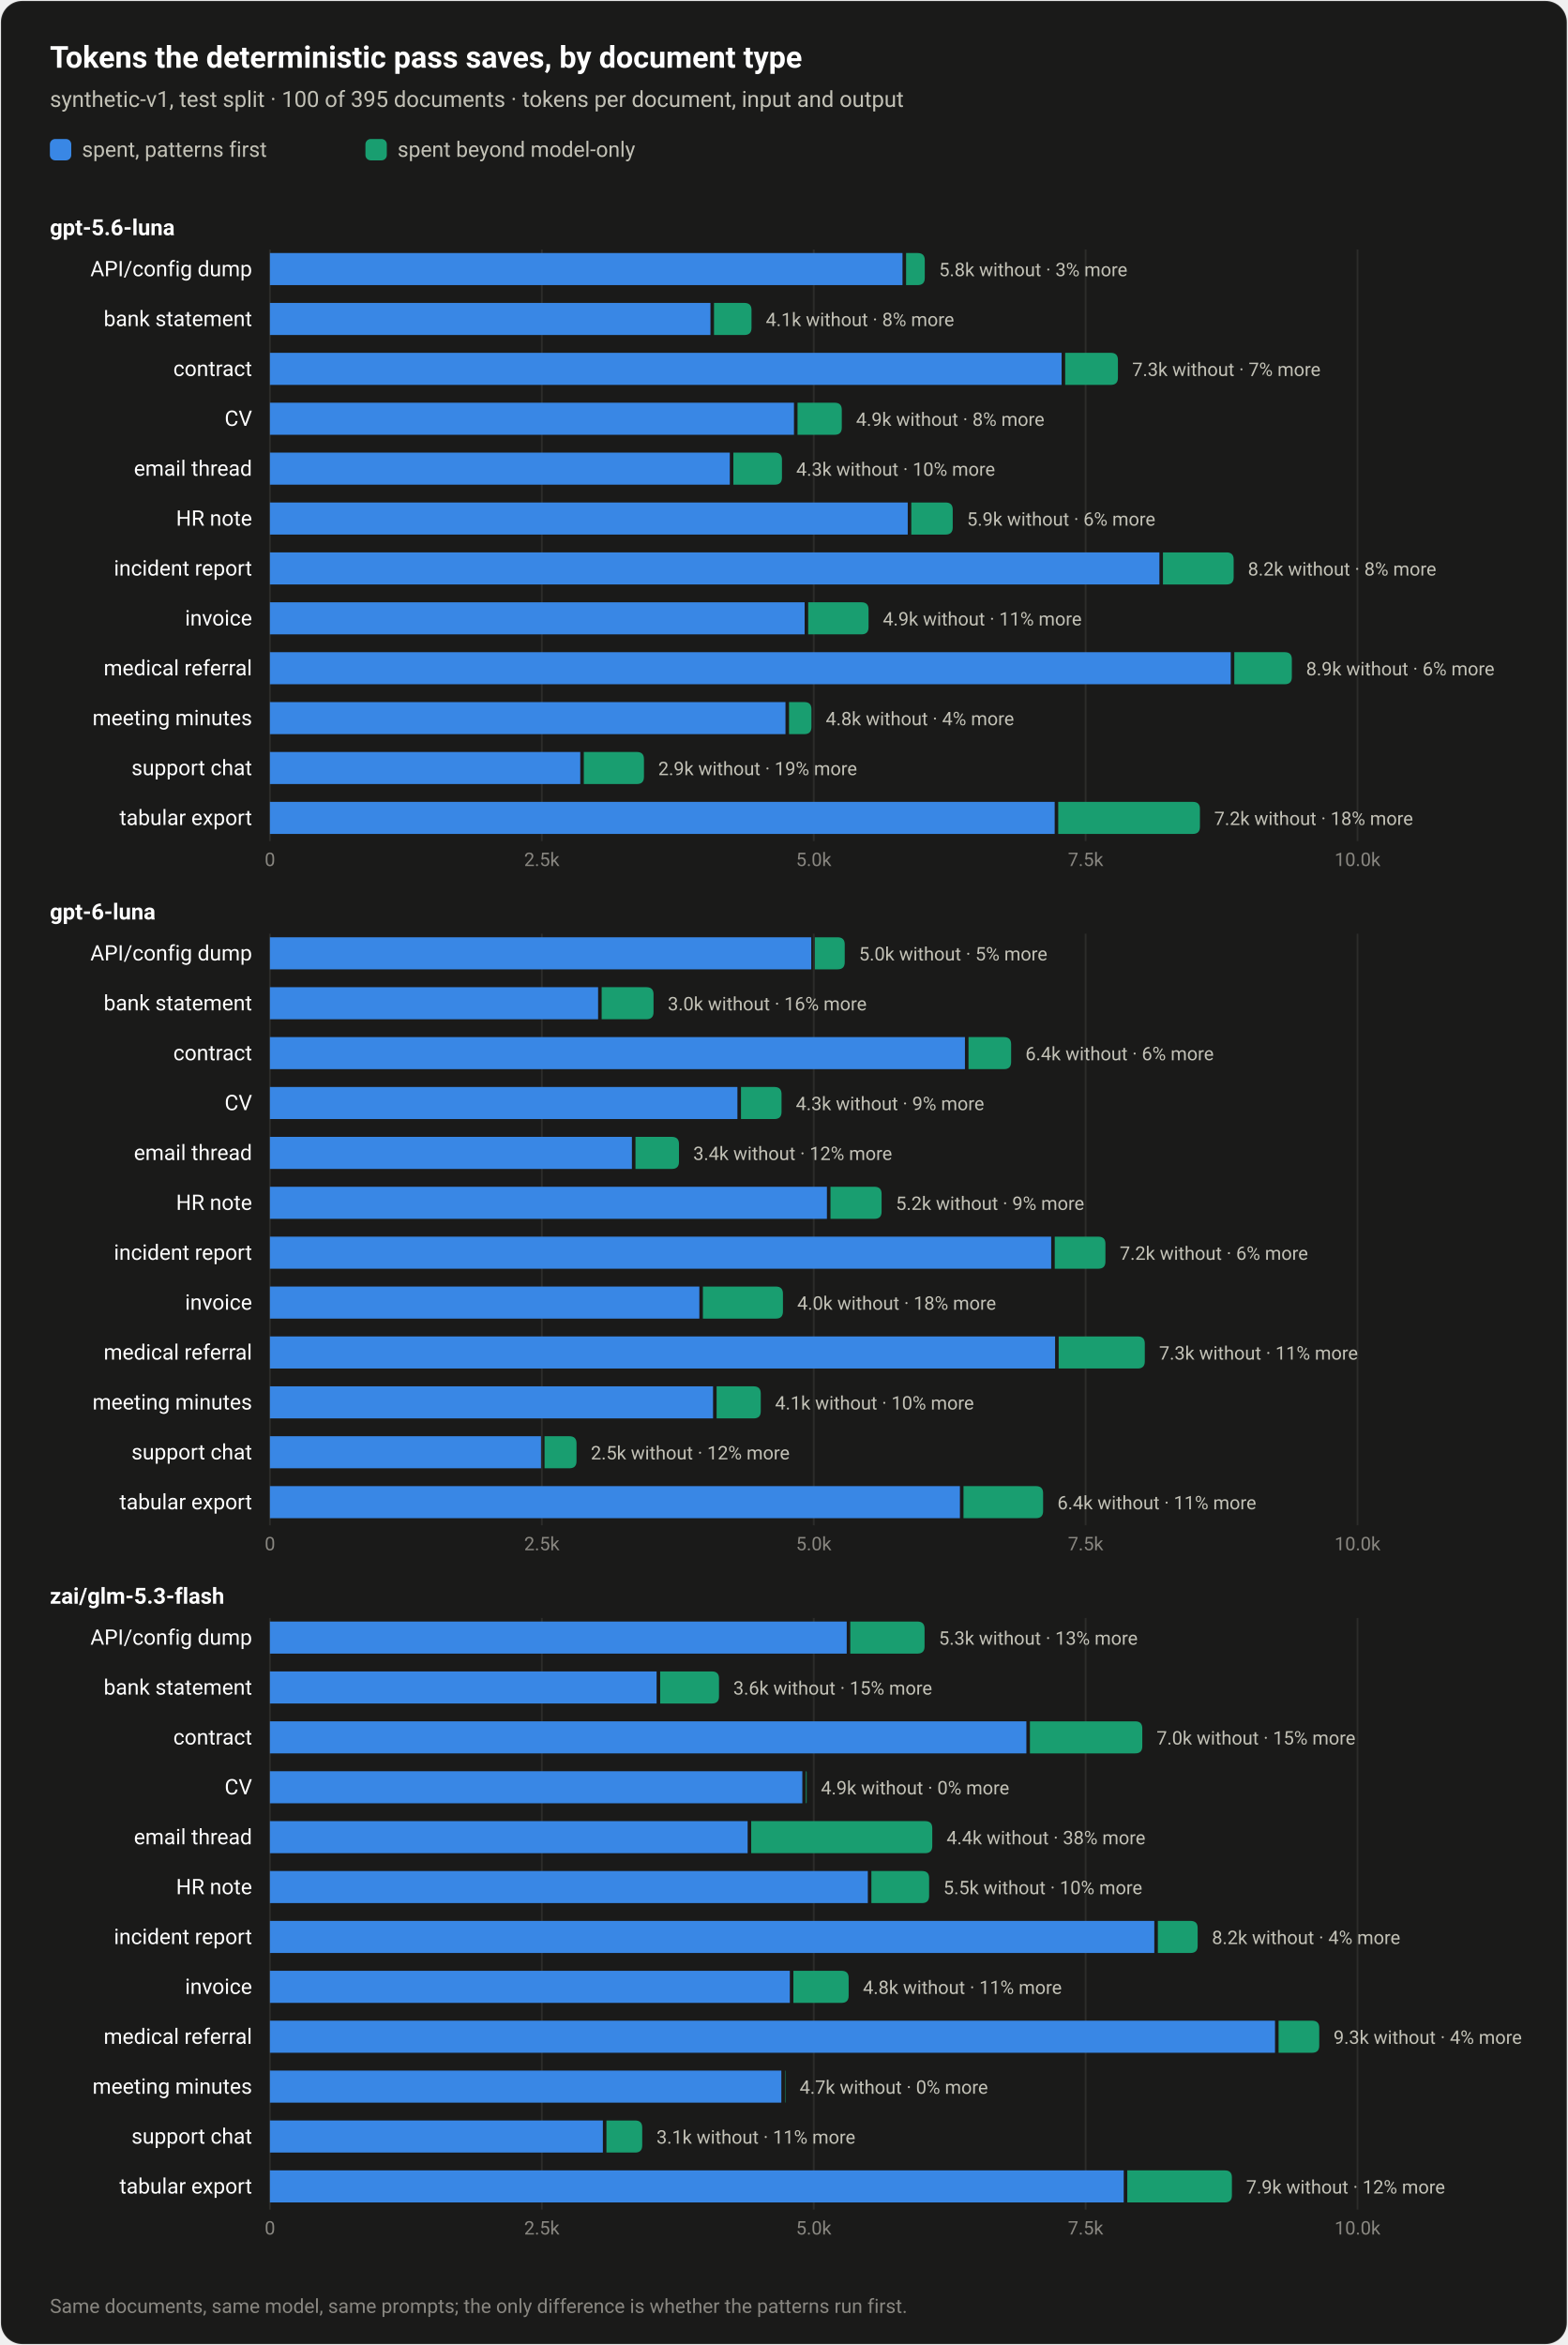
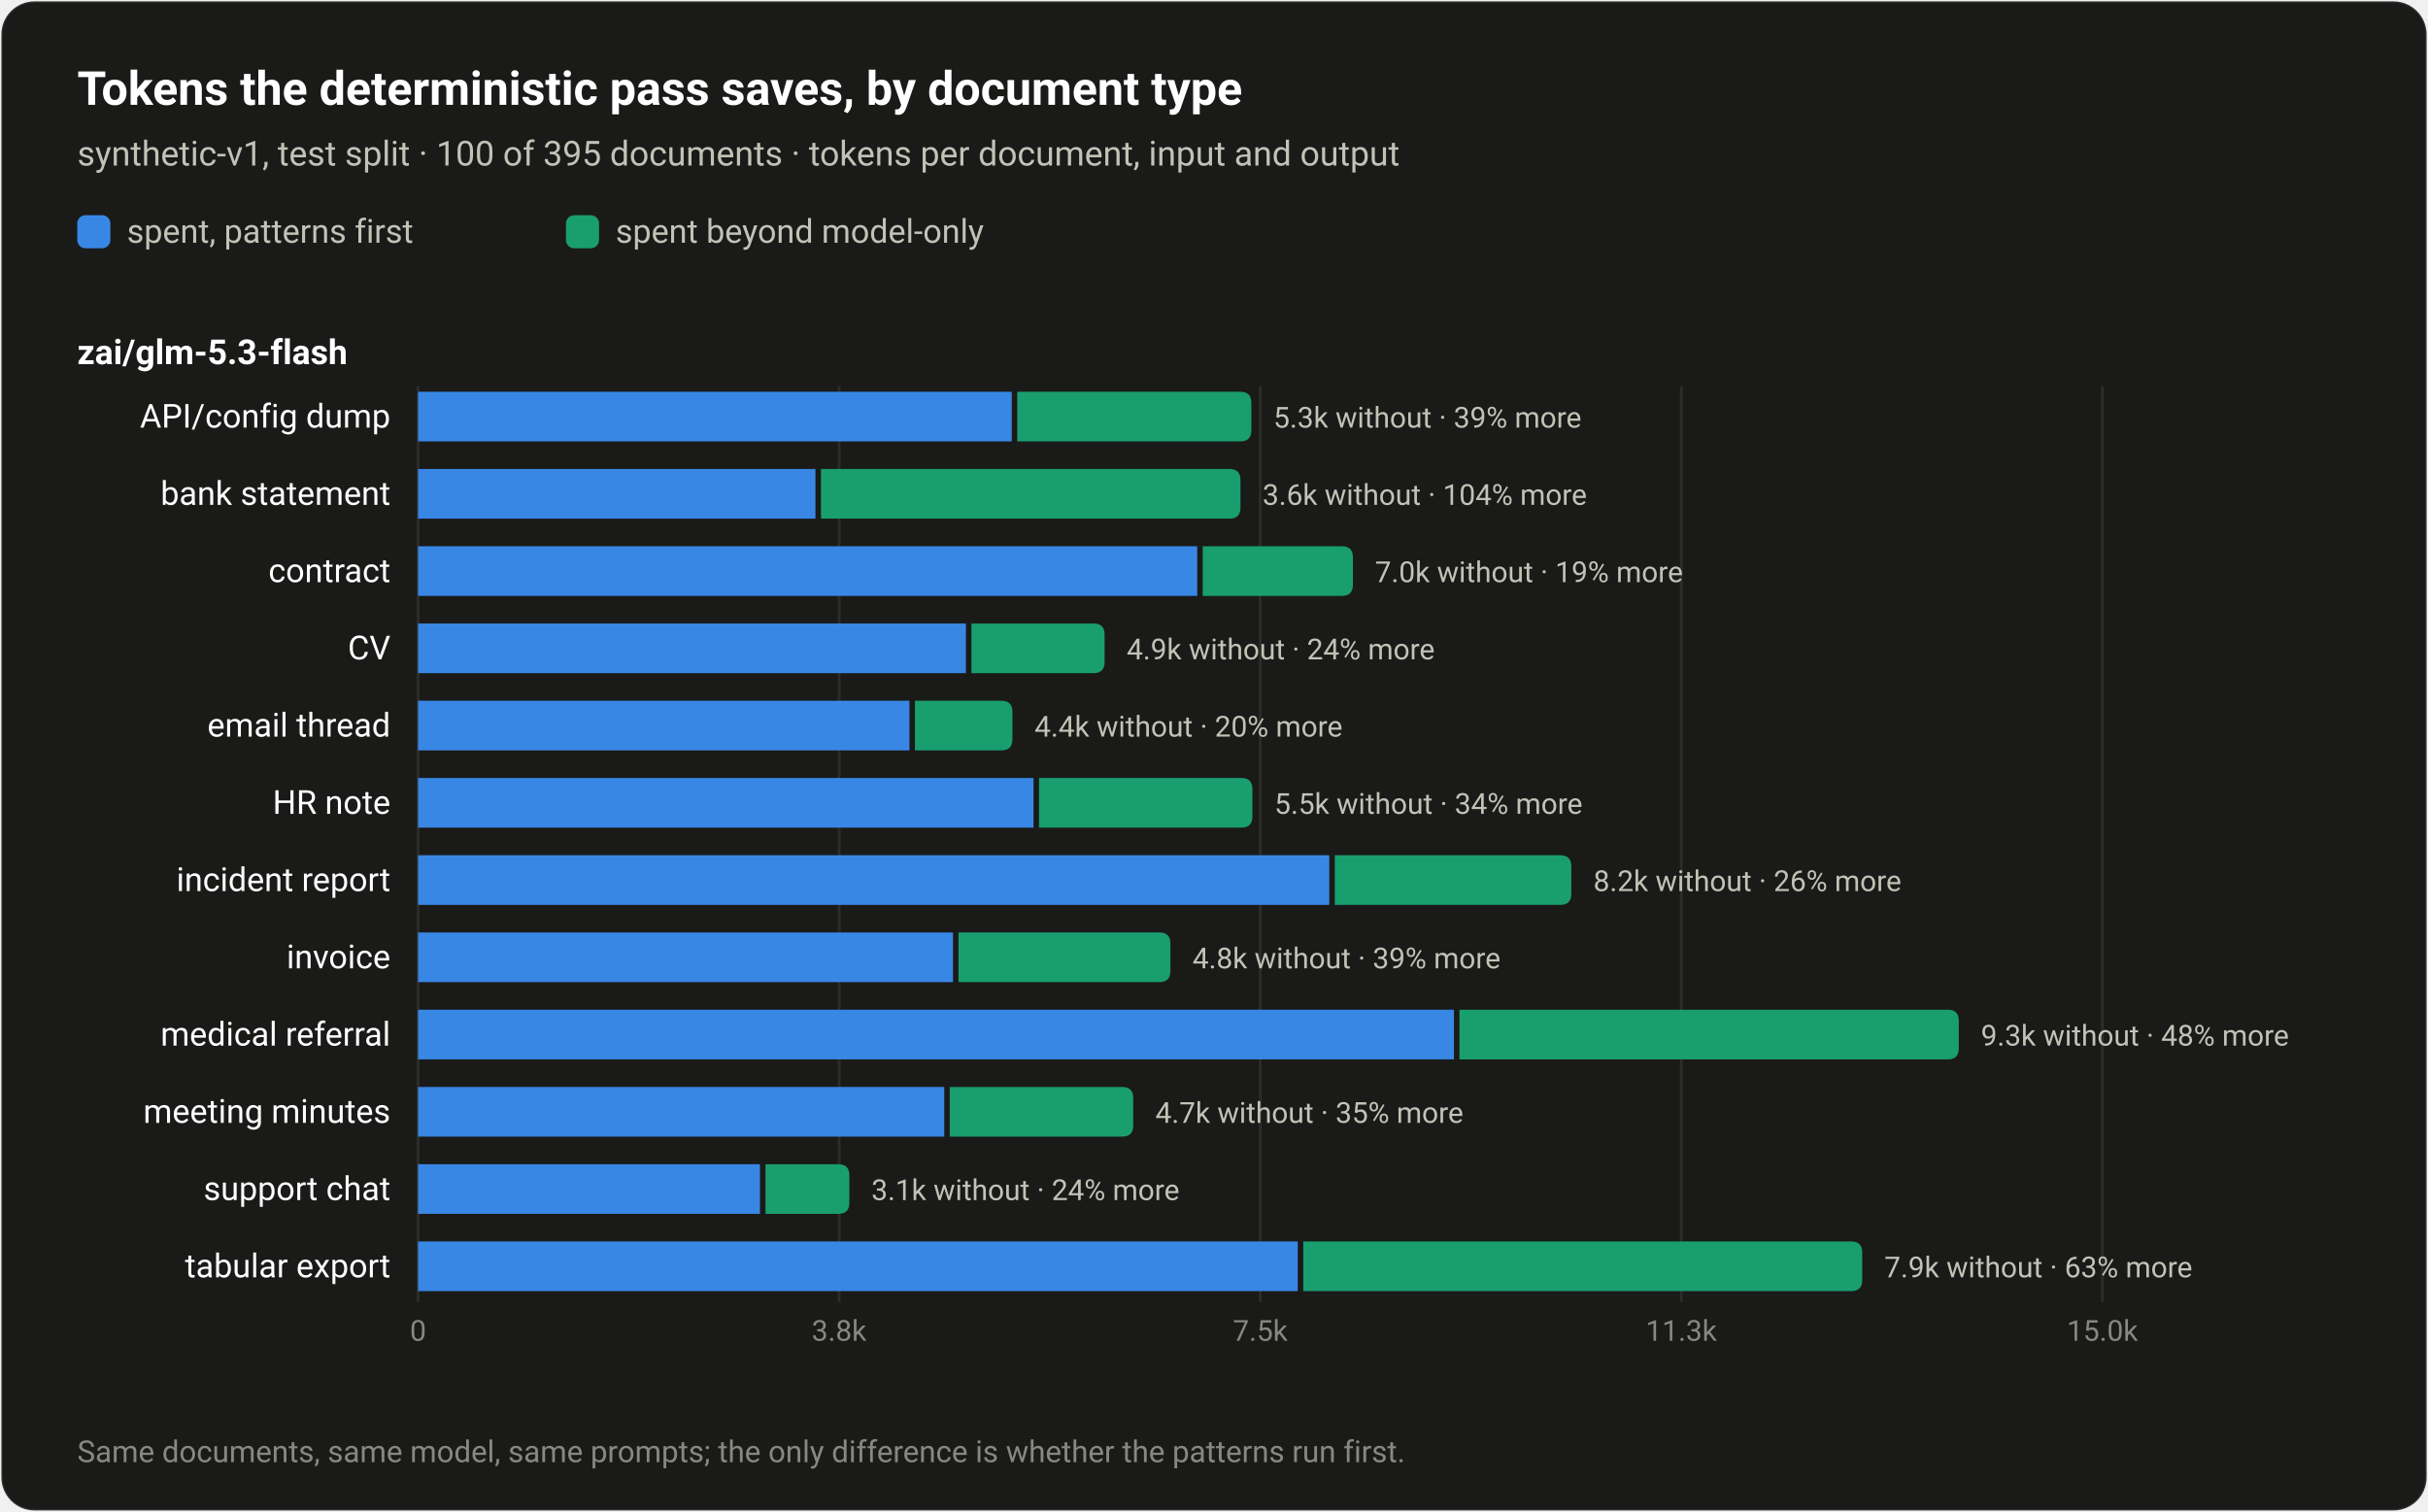
- <svg xmlns="http://www.w3.org/2000/svg" width="880" height="1316" viewBox="0 0 880 1316" role="img" aria-labelledby="t d" font-family="system-ui, -apple-system, &quot;Segoe UI&quot;, Roboto, sans-serif">
-   <rect x="0.5" y="0.5" width="879" height="1315" rx="12" fill="#1a1a19" stroke="rgba(255,255,255,0.10)" />
+ <svg xmlns="http://www.w3.org/2000/svg" width="880" height="548" viewBox="0 0 880 548" role="img" aria-labelledby="t d" font-family="system-ui, -apple-system, &quot;Segoe UI&quot;, Roboto, sans-serif">
+   <rect x="0.5" y="0.5" width="879" height="547" rx="12" fill="#1a1a19" stroke="rgba(255,255,255,0.10)" />
  <text x="28" y="38" font-size="17" font-weight="600" fill="#ffffff">Tokens the deterministic pass saves, by document type</text>
  <text x="28" y="60" font-size="12.5" fill="#c3c2b7">synthetic-v1, test split · 100 of 395 documents · tokens per document, input and output</text>
  <rect x="28" y="78" width="12" height="12" rx="3" fill="#3987e5" />
  <text x="46" y="88" font-size="12" fill="#c3c2b7">spent, patterns first</text>
  <rect x="205.12" y="78" width="12" height="12" rx="3" fill="#199e70" />
  <text x="223.12" y="88" font-size="12" fill="#c3c2b7">spent beyond model-only</text>
-   <text x="28" y="132" font-size="12.5" font-weight="600" fill="#ffffff">gpt-5.6-luna</text>
+   <text x="28" y="132" font-size="12.5" font-weight="600" fill="#ffffff">zai/glm-5.3-flash</text>
  <line x1="151.52" y1="140" x2="151.52" y2="472" stroke="#2c2c2a" />
  <line x1="304.14" y1="140" x2="304.14" y2="472" stroke="#2c2c2a" />
  <line x1="456.76" y1="140" x2="456.76" y2="472" stroke="#2c2c2a" />
  <line x1="609.38" y1="140" x2="609.38" y2="472" stroke="#2c2c2a" />
  <line x1="762" y1="140" x2="762" y2="472" stroke="#2c2c2a" />
  <text x="141.52" y="155" font-size="12" fill="#ffffff" text-anchor="end">API/config dump</text>
  <g>
-     <path d="M151.52 142H506.59V160H151.52Z" fill="#3987e5" />
+     <path d="M151.52 142H366.69V160H151.52Z" fill="#3987e5" />
  </g>
  <g>
-     <path d="M508.59 142H515.09Q519.09 142 519.09 146V156Q519.09 160 515.09 160H508.59Z" fill="#199e70" />
+     <path d="M368.69 142H449.54Q453.54 142 453.54 146V156Q453.54 160 449.54 160H368.69Z" fill="#199e70" />
  </g>
-   <text x="527.09" y="155" font-size="10.5" fill="#c3c2b7">5.8k without · 3% more</text>
+   <text x="461.54" y="155" font-size="10.5" fill="#c3c2b7">5.3k without · 39% more</text>
  <text x="141.52" y="183" font-size="12" fill="#ffffff" text-anchor="end">bank statement</text>
  <g>
-     <path d="M151.52 170H398.78V188H151.52Z" fill="#3987e5" />
+     <path d="M151.52 170H295.55V188H151.52Z" fill="#3987e5" />
  </g>
  <g>
-     <path d="M400.78 170H417.84Q421.84 170 421.84 174V184Q421.84 188 417.84 188H400.78Z" fill="#199e70" />
+     <path d="M297.55 170H445.6Q449.6 170 449.6 174V184Q449.6 188 445.6 188H297.55Z" fill="#199e70" />
  </g>
-   <text x="429.84" y="183" font-size="10.5" fill="#c3c2b7">4.1k without · 8% more</text>
+   <text x="457.6" y="183" font-size="10.5" fill="#c3c2b7">3.6k without · 104% more</text>
  <text x="141.52" y="211" font-size="12" fill="#ffffff" text-anchor="end">contract</text>
  <g>
-     <path d="M151.52 198H595.9V216H151.52Z" fill="#3987e5" />
+     <path d="M151.52 198H433.92V216H151.52Z" fill="#3987e5" />
  </g>
  <g>
-     <path d="M597.9 198H623.51Q627.51 198 627.51 202V212Q627.51 216 623.51 216H597.9Z" fill="#199e70" />
+     <path d="M435.92 198H486.34Q490.34 198 490.34 202V212Q490.34 216 486.34 216H435.92Z" fill="#199e70" />
  </g>
-   <text x="635.51" y="211" font-size="10.5" fill="#c3c2b7">7.3k without · 7% more</text>
+   <text x="498.34" y="211" font-size="10.5" fill="#c3c2b7">7.0k without · 19% more</text>
  <text x="141.52" y="239" font-size="12" fill="#ffffff" text-anchor="end">CV</text>
  <g>
-     <path d="M151.52 226H445.66V244H151.52Z" fill="#3987e5" />
+     <path d="M151.52 226H350.08V244H151.52Z" fill="#3987e5" />
  </g>
  <g>
-     <path d="M447.66 226H468.51Q472.51 226 472.51 230V240Q472.51 244 468.51 244H447.66Z" fill="#199e70" />
+     <path d="M352.08 226H396.35Q400.35 226 400.35 230V240Q400.35 244 396.35 244H352.08Z" fill="#199e70" />
  </g>
-   <text x="480.51" y="239" font-size="10.5" fill="#c3c2b7">4.9k without · 8% more</text>
+   <text x="408.35" y="239" font-size="10.5" fill="#c3c2b7">4.9k without · 24% more</text>
  <text x="141.52" y="267" font-size="12" fill="#ffffff" text-anchor="end">email thread</text>
  <g>
-     <path d="M151.52 254H409.65V272H151.52Z" fill="#3987e5" />
+     <path d="M151.52 254H329.61V272H151.52Z" fill="#3987e5" />
  </g>
  <g>
-     <path d="M411.65 254H434.93Q438.93 254 438.93 258V268Q438.93 272 434.93 272H411.65Z" fill="#199e70" />
+     <path d="M331.61 254H362.94Q366.94 254 366.94 258V268Q366.94 272 362.94 272H331.61Z" fill="#199e70" />
  </g>
-   <text x="446.93" y="267" font-size="10.5" fill="#c3c2b7">4.3k without · 10% more</text>
+   <text x="374.94" y="267" font-size="10.5" fill="#c3c2b7">4.4k without · 20% more</text>
  <text x="141.52" y="295" font-size="12" fill="#ffffff" text-anchor="end">HR note</text>
  <g>
-     <path d="M151.52 282H509.52V300H151.52Z" fill="#3987e5" />
+     <path d="M151.52 282H374.58V300H151.52Z" fill="#3987e5" />
  </g>
  <g>
-     <path d="M511.52 282H530.78Q534.78 282 534.78 286V296Q534.78 300 530.78 300H511.52Z" fill="#199e70" />
+     <path d="M376.58 282H449.91Q453.91 282 453.91 286V296Q453.91 300 449.91 300H376.58Z" fill="#199e70" />
  </g>
-   <text x="542.78" y="295" font-size="10.5" fill="#c3c2b7">5.9k without · 6% more</text>
+   <text x="461.91" y="295" font-size="10.5" fill="#c3c2b7">5.5k without · 34% more</text>
  <text x="141.52" y="323" font-size="12" fill="#ffffff" text-anchor="end">incident report</text>
  <g>
-     <path d="M151.52 310H650.79V328H151.52Z" fill="#3987e5" />
+     <path d="M151.52 310H481.78V328H151.52Z" fill="#3987e5" />
  </g>
  <g>
-     <path d="M652.79 310H688.47Q692.47 310 692.47 314V324Q692.47 328 688.47 328H652.79Z" fill="#199e70" />
+     <path d="M483.78 310H565.5Q569.5 310 569.5 314V324Q569.5 328 565.5 328H483.78Z" fill="#199e70" />
  </g>
-   <text x="700.47" y="323" font-size="10.5" fill="#c3c2b7">8.2k without · 8% more</text>
+   <text x="577.5" y="323" font-size="10.5" fill="#c3c2b7">8.2k without · 26% more</text>
  <text x="141.52" y="351" font-size="12" fill="#ffffff" text-anchor="end">invoice</text>
  <g>
-     <path d="M151.52 338H451.65V356H151.52Z" fill="#3987e5" />
+     <path d="M151.52 338H345.4V356H151.52Z" fill="#3987e5" />
  </g>
  <g>
-     <path d="M453.65 338H483.53Q487.53 338 487.53 342V352Q487.53 356 483.53 356H453.65Z" fill="#199e70" />
+     <path d="M347.4 338H420.2Q424.2 338 424.2 342V352Q424.2 356 420.2 356H347.4Z" fill="#199e70" />
  </g>
-   <text x="495.53" y="351" font-size="10.5" fill="#c3c2b7">4.9k without · 11% more</text>
+   <text x="432.2" y="351" font-size="10.5" fill="#c3c2b7">4.8k without · 39% more</text>
  <text x="141.52" y="379" font-size="12" fill="#ffffff" text-anchor="end">medical referral</text>
  <g>
-     <path d="M151.52 366H690.83V384H151.52Z" fill="#3987e5" />
+     <path d="M151.52 366H526.96V384H151.52Z" fill="#3987e5" />
  </g>
  <g>
-     <path d="M692.83 366H721.13Q725.13 366 725.13 370V380Q725.13 384 721.13 384H692.83Z" fill="#199e70" />
+     <path d="M528.96 366H705.95Q709.95 366 709.95 370V380Q709.95 384 705.95 384H528.96Z" fill="#199e70" />
  </g>
-   <text x="733.13" y="379" font-size="10.5" fill="#c3c2b7">8.9k without · 6% more</text>
+   <text x="717.95" y="379" font-size="10.5" fill="#c3c2b7">9.3k without · 48% more</text>
  <text x="141.52" y="407" font-size="12" fill="#ffffff" text-anchor="end">meeting minutes</text>
  <g>
-     <path d="M151.52 394H440.9V412H151.52Z" fill="#3987e5" />
+     <path d="M151.52 394H342.23V412H151.52Z" fill="#3987e5" />
  </g>
  <g>
-     <path d="M442.9 394H451.48Q455.48 394 455.48 398V408Q455.48 412 451.48 412H442.9Z" fill="#199e70" />
+     <path d="M344.23 394H406.73Q410.73 394 410.73 398V408Q410.73 412 406.73 412H344.23Z" fill="#199e70" />
  </g>
-   <text x="463.48" y="407" font-size="10.5" fill="#c3c2b7">4.8k without · 4% more</text>
+   <text x="418.73" y="407" font-size="10.5" fill="#c3c2b7">4.7k without · 35% more</text>
  <text x="141.52" y="435" font-size="12" fill="#ffffff" text-anchor="end">support chat</text>
  <g>
-     <path d="M151.52 422H325.7V440H151.52Z" fill="#3987e5" />
+     <path d="M151.52 422H275.44V440H151.52Z" fill="#3987e5" />
  </g>
  <g>
-     <path d="M327.7 422H357.46Q361.46 422 361.46 426V436Q361.46 440 357.46 440H327.7Z" fill="#199e70" />
+     <path d="M277.44 422H303.84Q307.84 422 307.84 426V436Q307.84 440 303.84 440H277.44Z" fill="#199e70" />
  </g>
-   <text x="369.46" y="435" font-size="10.5" fill="#c3c2b7">2.9k without · 19% more</text>
+   <text x="315.84" y="435" font-size="10.5" fill="#c3c2b7">3.1k without · 24% more</text>
  <text x="141.52" y="463" font-size="12" fill="#ffffff" text-anchor="end">tabular export</text>
  <g>
-     <path d="M151.52 450H592V468H151.52Z" fill="#3987e5" />
+     <path d="M151.52 450H470.35V468H151.52Z" fill="#3987e5" />
  </g>
  <g>
-     <path d="M594 450H669.54Q673.54 450 673.54 454V464Q673.54 468 669.54 468H594Z" fill="#199e70" />
+     <path d="M472.35 450H670.95Q674.95 450 674.95 454V464Q674.95 468 670.95 468H472.35Z" fill="#199e70" />
  </g>
-   <text x="681.54" y="463" font-size="10.5" fill="#c3c2b7">7.2k without · 18% more</text>
+   <text x="682.95" y="463" font-size="10.5" fill="#c3c2b7">7.9k without · 63% more</text>
  <text x="151.52" y="486" font-size="10.5" fill="#898781" text-anchor="middle">0</text>
-   <text x="304.14" y="486" font-size="10.5" fill="#898781" text-anchor="middle">2.5k</text>
-   <text x="456.76" y="486" font-size="10.5" fill="#898781" text-anchor="middle">5.0k</text>
-   <text x="609.38" y="486" font-size="10.5" fill="#898781" text-anchor="middle">7.5k</text>
-   <text x="762" y="486" font-size="10.5" fill="#898781" text-anchor="middle">10.0k</text>
-   <text x="28" y="516" font-size="12.5" font-weight="600" fill="#ffffff">gpt-6-luna</text>
-   <line x1="151.52" y1="524" x2="151.52" y2="856" stroke="#2c2c2a" />
-   <line x1="304.14" y1="524" x2="304.14" y2="856" stroke="#2c2c2a" />
-   <line x1="456.76" y1="524" x2="456.76" y2="856" stroke="#2c2c2a" />
-   <line x1="609.38" y1="524" x2="609.38" y2="856" stroke="#2c2c2a" />
-   <line x1="762" y1="524" x2="762" y2="856" stroke="#2c2c2a" />
-   <text x="141.52" y="539" font-size="12" fill="#ffffff" text-anchor="end">API/config dump</text>
-   <g>
-     <path d="M151.52 526H455.37V544H151.52Z" fill="#3987e5" />
-   </g>
-   <g>
-     <path d="M457.37 526H470.16Q474.16 526 474.16 530V540Q474.16 544 470.16 544H457.37Z" fill="#199e70" />
-   </g>
-   <text x="482.16" y="539" font-size="10.5" fill="#c3c2b7">5.0k without · 5% more</text>
-   <text x="141.52" y="567" font-size="12" fill="#ffffff" text-anchor="end">bank statement</text>
-   <g>
-     <path d="M151.52 554H335.72V572H151.52Z" fill="#3987e5" />
-   </g>
-   <g>
-     <path d="M337.72 554H362.84Q366.84 554 366.84 558V568Q366.84 572 362.84 572H337.72Z" fill="#199e70" />
-   </g>
-   <text x="374.84" y="567" font-size="10.5" fill="#c3c2b7">3.0k without · 16% more</text>
-   <text x="141.52" y="595" font-size="12" fill="#ffffff" text-anchor="end">contract</text>
-   <g>
-     <path d="M151.52 582H541.63V600H151.52Z" fill="#3987e5" />
-   </g>
-   <g>
-     <path d="M543.63 582H563.56Q567.56 582 567.56 586V596Q567.56 600 563.56 600H543.63Z" fill="#199e70" />
-   </g>
-   <text x="575.56" y="595" font-size="10.5" fill="#c3c2b7">6.4k without · 6% more</text>
-   <text x="141.52" y="623" font-size="12" fill="#ffffff" text-anchor="end">CV</text>
-   <g>
-     <path d="M151.52 610H413.92V628H151.52Z" fill="#3987e5" />
-   </g>
-   <g>
-     <path d="M415.92 610H434.69Q438.69 610 438.69 614V624Q438.69 628 434.69 628H415.92Z" fill="#199e70" />
-   </g>
-   <text x="446.69" y="623" font-size="10.5" fill="#c3c2b7">4.3k without · 9% more</text>
-   <text x="141.52" y="651" font-size="12" fill="#ffffff" text-anchor="end">email thread</text>
-   <g>
-     <path d="M151.52 638H354.7V656H151.52Z" fill="#3987e5" />
-   </g>
-   <g>
-     <path d="M356.7 638H377.12Q381.12 638 381.12 642V652Q381.12 656 377.12 656H356.7Z" fill="#199e70" />
-   </g>
-   <text x="389.12" y="651" font-size="10.5" fill="#c3c2b7">3.4k without · 12% more</text>
-   <text x="141.52" y="679" font-size="12" fill="#ffffff" text-anchor="end">HR note</text>
-   <g>
-     <path d="M151.52 666H464.16V684H151.52Z" fill="#3987e5" />
-   </g>
-   <g>
-     <path d="M466.16 666H490.85Q494.85 666 494.85 670V680Q494.85 684 490.85 684H466.16Z" fill="#199e70" />
-   </g>
-   <text x="502.85" y="679" font-size="10.5" fill="#c3c2b7">5.2k without · 9% more</text>
-   <text x="141.52" y="707" font-size="12" fill="#ffffff" text-anchor="end">incident report</text>
-   <g>
-     <path d="M151.52 694H590.04V712H151.52Z" fill="#3987e5" />
-   </g>
-   <g>
-     <path d="M592.04 694H616.49Q620.49 694 620.49 698V708Q620.49 712 616.49 712H592.04Z" fill="#199e70" />
-   </g>
-   <text x="628.49" y="707" font-size="10.5" fill="#c3c2b7">7.2k without · 6% more</text>
-   <text x="141.52" y="735" font-size="12" fill="#ffffff" text-anchor="end">invoice</text>
-   <g>
-     <path d="M151.52 722H392.55V740H151.52Z" fill="#3987e5" />
-   </g>
-   <g>
-     <path d="M394.55 722H435.48Q439.48 722 439.48 726V736Q439.48 740 435.48 740H394.55Z" fill="#199e70" />
-   </g>
-   <text x="447.48" y="735" font-size="10.5" fill="#c3c2b7">4.0k without · 18% more</text>
-   <text x="141.52" y="763" font-size="12" fill="#ffffff" text-anchor="end">medical referral</text>
-   <g>
-     <path d="M151.52 750H592.24V768H151.52Z" fill="#3987e5" />
-   </g>
-   <g>
-     <path d="M594.24 750H638.59Q642.59 750 642.59 754V764Q642.59 768 638.59 768H594.24Z" fill="#199e70" />
-   </g>
-   <text x="650.59" y="763" font-size="10.5" fill="#c3c2b7">7.3k without · 11% more</text>
-   <text x="141.52" y="791" font-size="12" fill="#ffffff" text-anchor="end">meeting minutes</text>
-   <g>
-     <path d="M151.52 778H400.24V796H151.52Z" fill="#3987e5" />
-   </g>
-   <g>
-     <path d="M402.24 778H423.03Q427.03 778 427.03 782V792Q427.03 796 423.03 796H402.24Z" fill="#199e70" />
-   </g>
-   <text x="435.03" y="791" font-size="10.5" fill="#c3c2b7">4.1k without · 10% more</text>
-   <text x="141.52" y="819" font-size="12" fill="#ffffff" text-anchor="end">support chat</text>
-   <g>
-     <path d="M151.52 806H303.67V824H151.52Z" fill="#3987e5" />
-   </g>
-   <g>
-     <path d="M305.67 806H319.61Q323.61 806 323.61 810V820Q323.61 824 319.61 824H305.67Z" fill="#199e70" />
-   </g>
-   <text x="331.61" y="819" font-size="10.5" fill="#c3c2b7">2.5k without · 12% more</text>
-   <text x="141.52" y="847" font-size="12" fill="#ffffff" text-anchor="end">tabular export</text>
-   <g>
-     <path d="M151.52 834H538.82V852H151.52Z" fill="#3987e5" />
-   </g>
-   <g>
-     <path d="M540.82 834H581.51Q585.51 834 585.51 838V848Q585.51 852 581.51 852H540.82Z" fill="#199e70" />
-   </g>
-   <text x="593.51" y="847" font-size="10.5" fill="#c3c2b7">6.4k without · 11% more</text>
-   <text x="151.52" y="870" font-size="10.5" fill="#898781" text-anchor="middle">0</text>
-   <text x="304.14" y="870" font-size="10.5" fill="#898781" text-anchor="middle">2.5k</text>
-   <text x="456.76" y="870" font-size="10.5" fill="#898781" text-anchor="middle">5.0k</text>
-   <text x="609.38" y="870" font-size="10.5" fill="#898781" text-anchor="middle">7.5k</text>
-   <text x="762" y="870" font-size="10.5" fill="#898781" text-anchor="middle">10.0k</text>
-   <text x="28" y="900" font-size="12.5" font-weight="600" fill="#ffffff">zai/glm-5.3-flash</text>
-   <line x1="151.52" y1="908" x2="151.52" y2="1240" stroke="#2c2c2a" />
-   <line x1="304.14" y1="908" x2="304.14" y2="1240" stroke="#2c2c2a" />
-   <line x1="456.76" y1="908" x2="456.76" y2="1240" stroke="#2c2c2a" />
-   <line x1="609.38" y1="908" x2="609.38" y2="1240" stroke="#2c2c2a" />
-   <line x1="762" y1="908" x2="762" y2="1240" stroke="#2c2c2a" />
-   <text x="141.52" y="923" font-size="12" fill="#ffffff" text-anchor="end">API/config dump</text>
-   <g>
-     <path d="M151.52 910H475.27V928H151.52Z" fill="#3987e5" />
-   </g>
-   <g>
-     <path d="M477.27 910H514.97Q518.97 910 518.97 914V924Q518.97 928 514.97 928H477.27Z" fill="#199e70" />
-   </g>
-   <text x="526.97" y="923" font-size="10.5" fill="#c3c2b7">5.3k without · 13% more</text>
-   <text x="141.52" y="951" font-size="12" fill="#ffffff" text-anchor="end">bank statement</text>
-   <g>
-     <path d="M151.52 938H368.56V956H151.52Z" fill="#3987e5" />
-   </g>
-   <g>
-     <path d="M370.56 938H399.59Q403.59 938 403.59 942V952Q403.59 956 399.59 956H370.56Z" fill="#199e70" />
-   </g>
-   <text x="411.59" y="951" font-size="10.5" fill="#c3c2b7">3.6k without · 15% more</text>
-   <text x="141.52" y="979" font-size="12" fill="#ffffff" text-anchor="end">contract</text>
-   <g>
-     <path d="M151.52 966H576.12V984H151.52Z" fill="#3987e5" />
-   </g>
-   <g>
-     <path d="M578.12 966H637.19Q641.19 966 641.19 970V980Q641.19 984 637.19 984H578.12Z" fill="#199e70" />
-   </g>
-   <text x="649.19" y="979" font-size="10.5" fill="#c3c2b7">7.0k without · 15% more</text>
-   <text x="141.52" y="1007" font-size="12" fill="#ffffff" text-anchor="end">CV</text>
-   <g>
-     <path d="M151.52 994H450.36V1012H151.52Z" fill="#3987e5" />
-   </g>
-   <g>
-     <path d="M452.36 994H452.36Q452.79 994 452.79 994.43V1011.57Q452.79 1012 452.36 1012H452.36Z" fill="#199e70" />
-   </g>
-   <text x="460.79" y="1007" font-size="10.5" fill="#c3c2b7">4.9k without · 0% more</text>
-   <text x="141.52" y="1035" font-size="12" fill="#ffffff" text-anchor="end">email thread</text>
-   <g>
-     <path d="M151.52 1022H419.66V1040H151.52Z" fill="#3987e5" />
-   </g>
-   <g>
-     <path d="M421.66 1022H519.3Q523.3 1022 523.3 1026V1036Q523.3 1040 519.3 1040H421.66Z" fill="#199e70" />
-   </g>
-   <text x="531.3" y="1035" font-size="10.5" fill="#c3c2b7">4.4k without · 38% more</text>
-   <text x="141.52" y="1063" font-size="12" fill="#ffffff" text-anchor="end">HR note</text>
-   <g>
-     <path d="M151.52 1050H487.12V1068H151.52Z" fill="#3987e5" />
-   </g>
-   <g>
-     <path d="M489.12 1050H517.53Q521.53 1050 521.53 1054V1064Q521.53 1068 517.53 1068H489.12Z" fill="#199e70" />
-   </g>
-   <text x="529.53" y="1063" font-size="10.5" fill="#c3c2b7">5.5k without · 10% more</text>
-   <text x="141.52" y="1091" font-size="12" fill="#ffffff" text-anchor="end">incident report</text>
-   <g>
-     <path d="M151.52 1078H647.92V1096H151.52Z" fill="#3987e5" />
-   </g>
-   <g>
-     <path d="M649.92 1078H668.26Q672.26 1078 672.26 1082V1092Q672.26 1096 668.26 1096H649.92Z" fill="#199e70" />
-   </g>
-   <text x="680.26" y="1091" font-size="10.5" fill="#c3c2b7">8.2k without · 4% more</text>
-   <text x="141.52" y="1119" font-size="12" fill="#ffffff" text-anchor="end">invoice</text>
-   <g>
-     <path d="M151.52 1106H443.34V1124H151.52Z" fill="#3987e5" />
-   </g>
-   <g>
-     <path d="M445.34 1106H472.36Q476.36 1106 476.36 1110V1120Q476.36 1124 472.36 1124H445.34Z" fill="#199e70" />
-   </g>
-   <text x="484.36" y="1119" font-size="10.5" fill="#c3c2b7">4.8k without · 11% more</text>
-   <text x="141.52" y="1147" font-size="12" fill="#ffffff" text-anchor="end">medical referral</text>
-   <g>
-     <path d="M151.52 1134H715.68V1152H151.52Z" fill="#3987e5" />
-   </g>
-   <g>
-     <path d="M717.68 1134H736.51Q740.51 1134 740.51 1138V1148Q740.51 1152 736.51 1152H717.68Z" fill="#199e70" />
-   </g>
-   <text x="748.51" y="1147" font-size="10.5" fill="#c3c2b7">9.3k without · 4% more</text>
-   <text x="141.52" y="1175" font-size="12" fill="#ffffff" text-anchor="end">meeting minutes</text>
-   <g>
-     <path d="M151.52 1162H438.58V1180H151.52Z" fill="#3987e5" />
-   </g>
-   <g>
-     <path d="M440.58 1162H440.58Q440.83 1162 440.83 1162.24V1179.76Q440.83 1180 440.58 1180H440.58Z" fill="#199e70" />
-   </g>
-   <text x="448.83" y="1175" font-size="10.5" fill="#c3c2b7">4.7k without · 0% more</text>
-   <text x="141.52" y="1203" font-size="12" fill="#ffffff" text-anchor="end">support chat</text>
-   <g>
-     <path d="M151.52 1190H338.4V1208H151.52Z" fill="#3987e5" />
-   </g>
-   <g>
-     <path d="M340.4 1190H356.49Q360.49 1190 360.49 1194V1204Q360.49 1208 356.49 1208H340.4Z" fill="#199e70" />
-   </g>
-   <text x="368.49" y="1203" font-size="10.5" fill="#c3c2b7">3.1k without · 11% more</text>
-   <text x="141.52" y="1231" font-size="12" fill="#ffffff" text-anchor="end">tabular export</text>
-   <g>
-     <path d="M151.52 1218H630.76V1236H151.52Z" fill="#3987e5" />
-   </g>
-   <g>
-     <path d="M632.76 1218H687.49Q691.49 1218 691.49 1222V1232Q691.49 1236 687.49 1236H632.76Z" fill="#199e70" />
-   </g>
-   <text x="699.49" y="1231" font-size="10.5" fill="#c3c2b7">7.9k without · 12% more</text>
-   <text x="151.52" y="1254" font-size="10.5" fill="#898781" text-anchor="middle">0</text>
-   <text x="304.14" y="1254" font-size="10.5" fill="#898781" text-anchor="middle">2.5k</text>
-   <text x="456.76" y="1254" font-size="10.5" fill="#898781" text-anchor="middle">5.0k</text>
-   <text x="609.38" y="1254" font-size="10.5" fill="#898781" text-anchor="middle">7.5k</text>
-   <text x="762" y="1254" font-size="10.5" fill="#898781" text-anchor="middle">10.0k</text>
-   <text x="28" y="1298" font-size="11" fill="#898781">Same documents, same model, same prompts; the only difference is whether the patterns run first.</text>
+   <text x="304.14" y="486" font-size="10.5" fill="#898781" text-anchor="middle">3.8k</text>
+   <text x="456.76" y="486" font-size="10.5" fill="#898781" text-anchor="middle">7.5k</text>
+   <text x="609.38" y="486" font-size="10.5" fill="#898781" text-anchor="middle">11.3k</text>
+   <text x="762" y="486" font-size="10.5" fill="#898781" text-anchor="middle">15.0k</text>
+   <text x="28" y="530" font-size="11" fill="#898781">Same documents, same model, same prompts; the only difference is whether the patterns run first.</text>
</svg>
